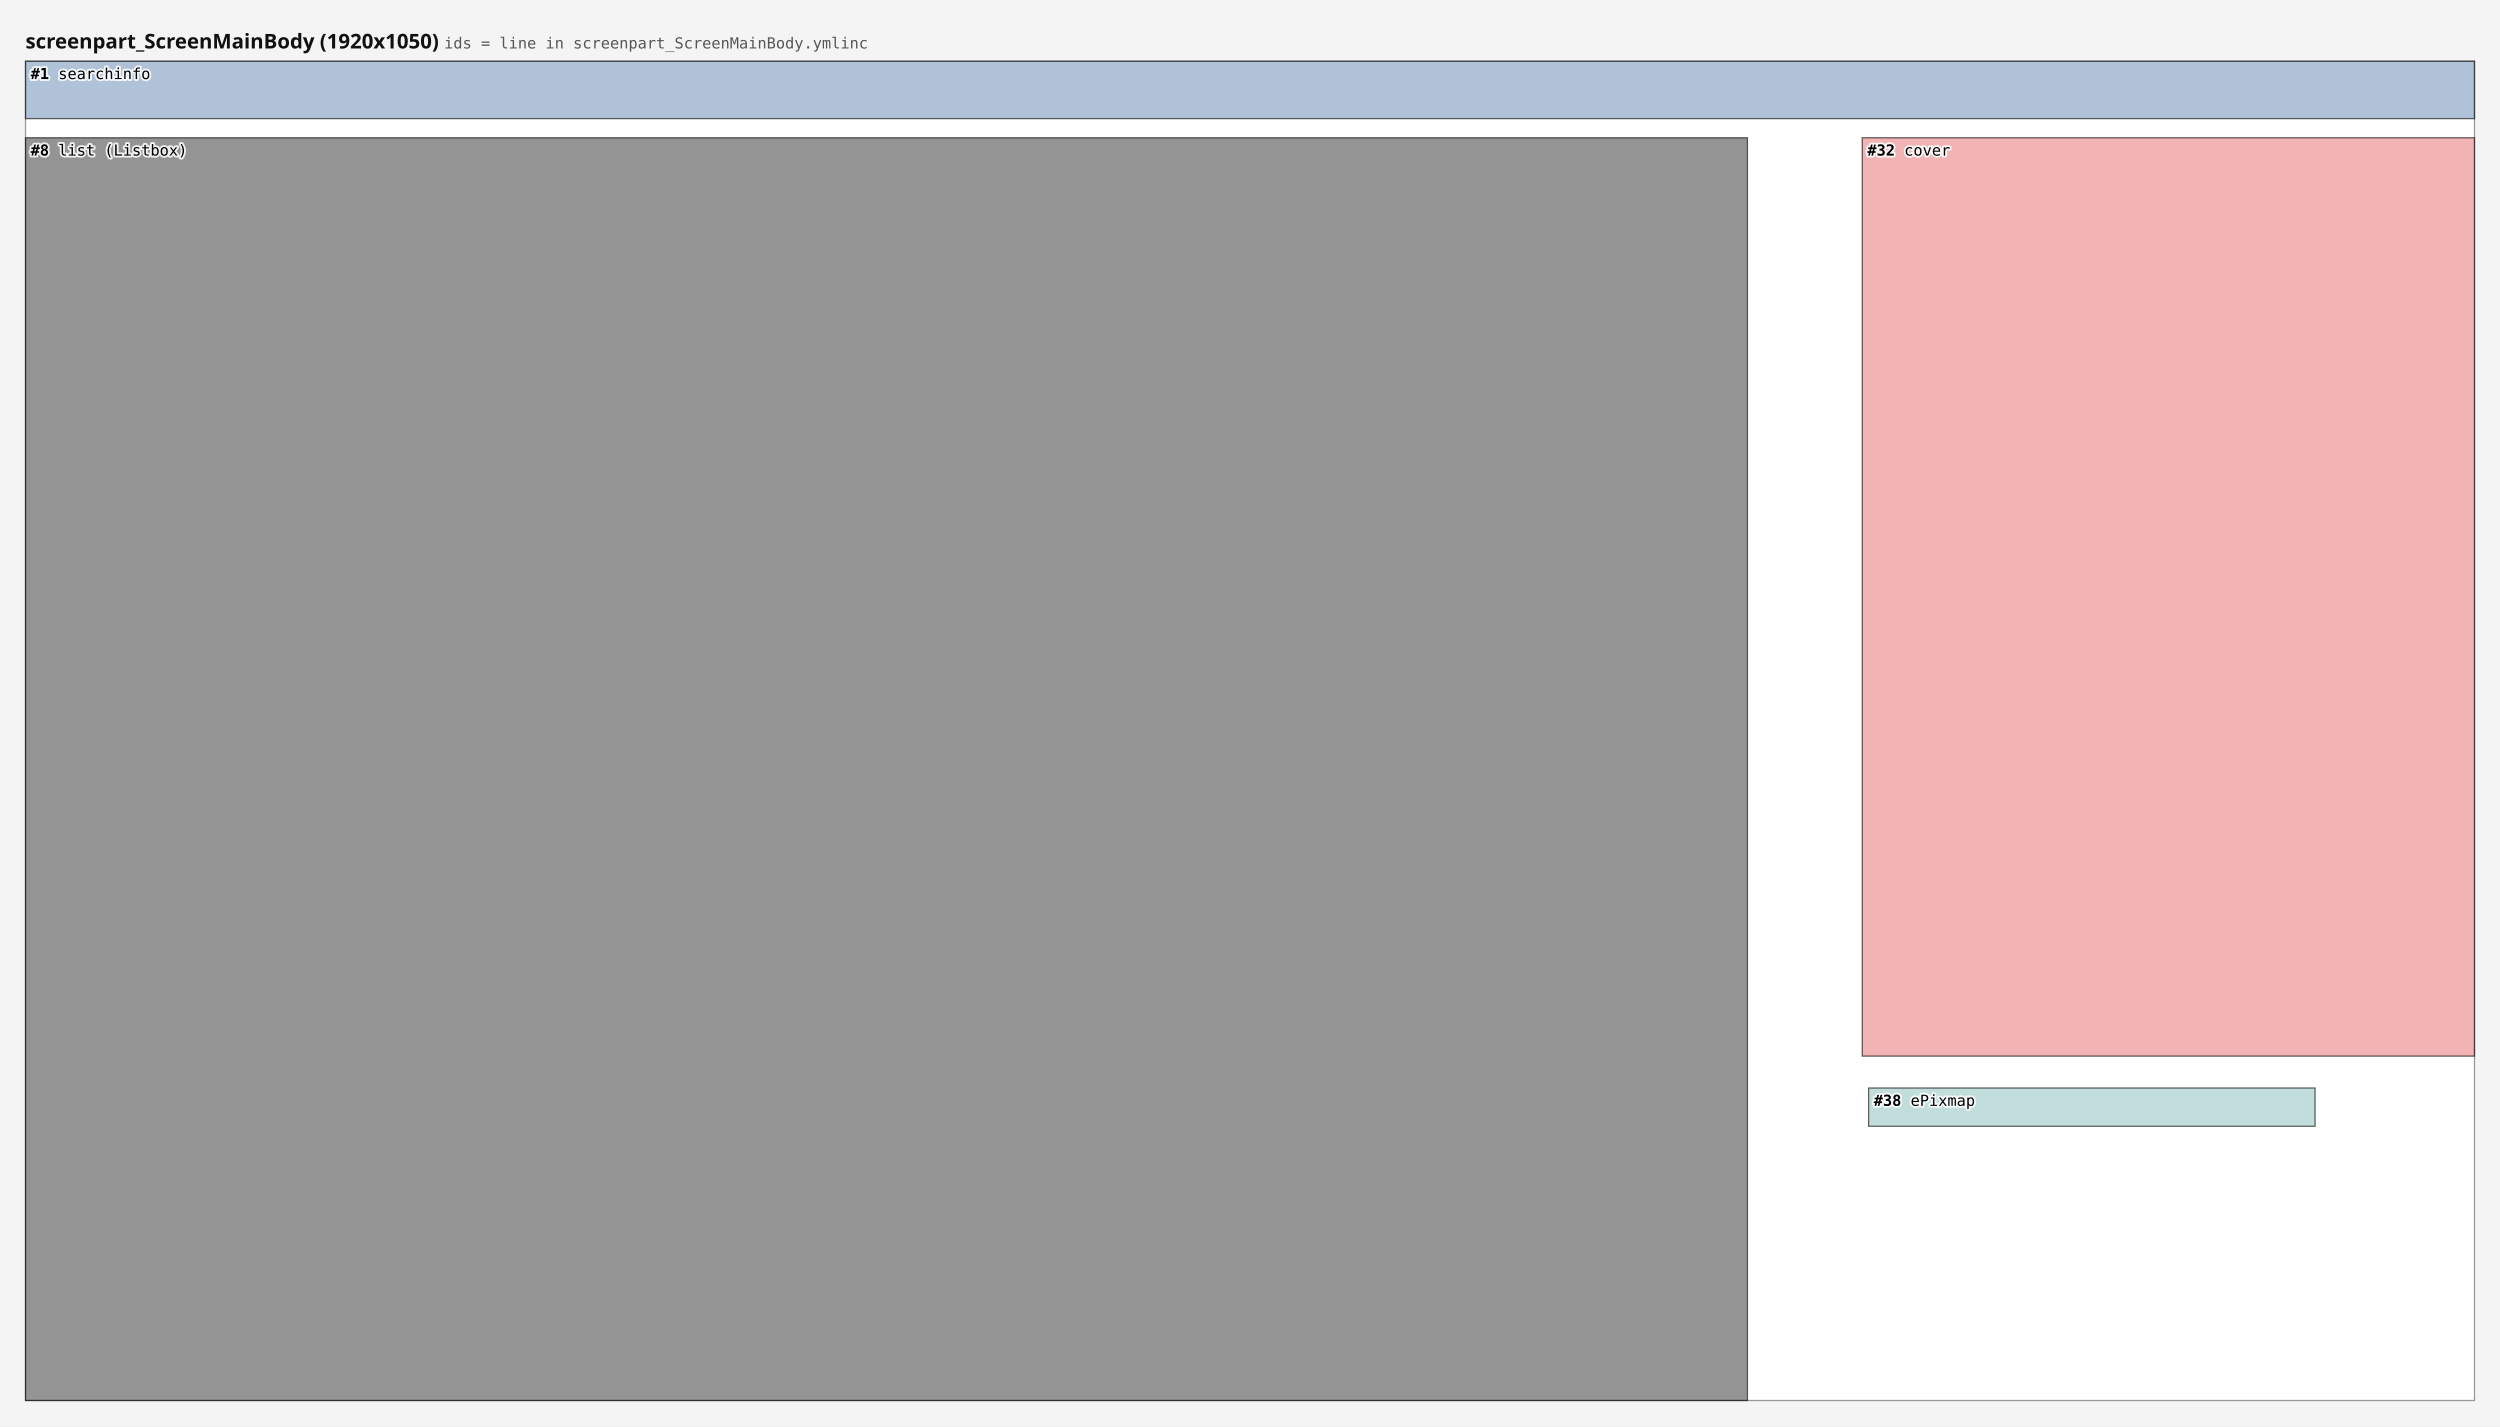
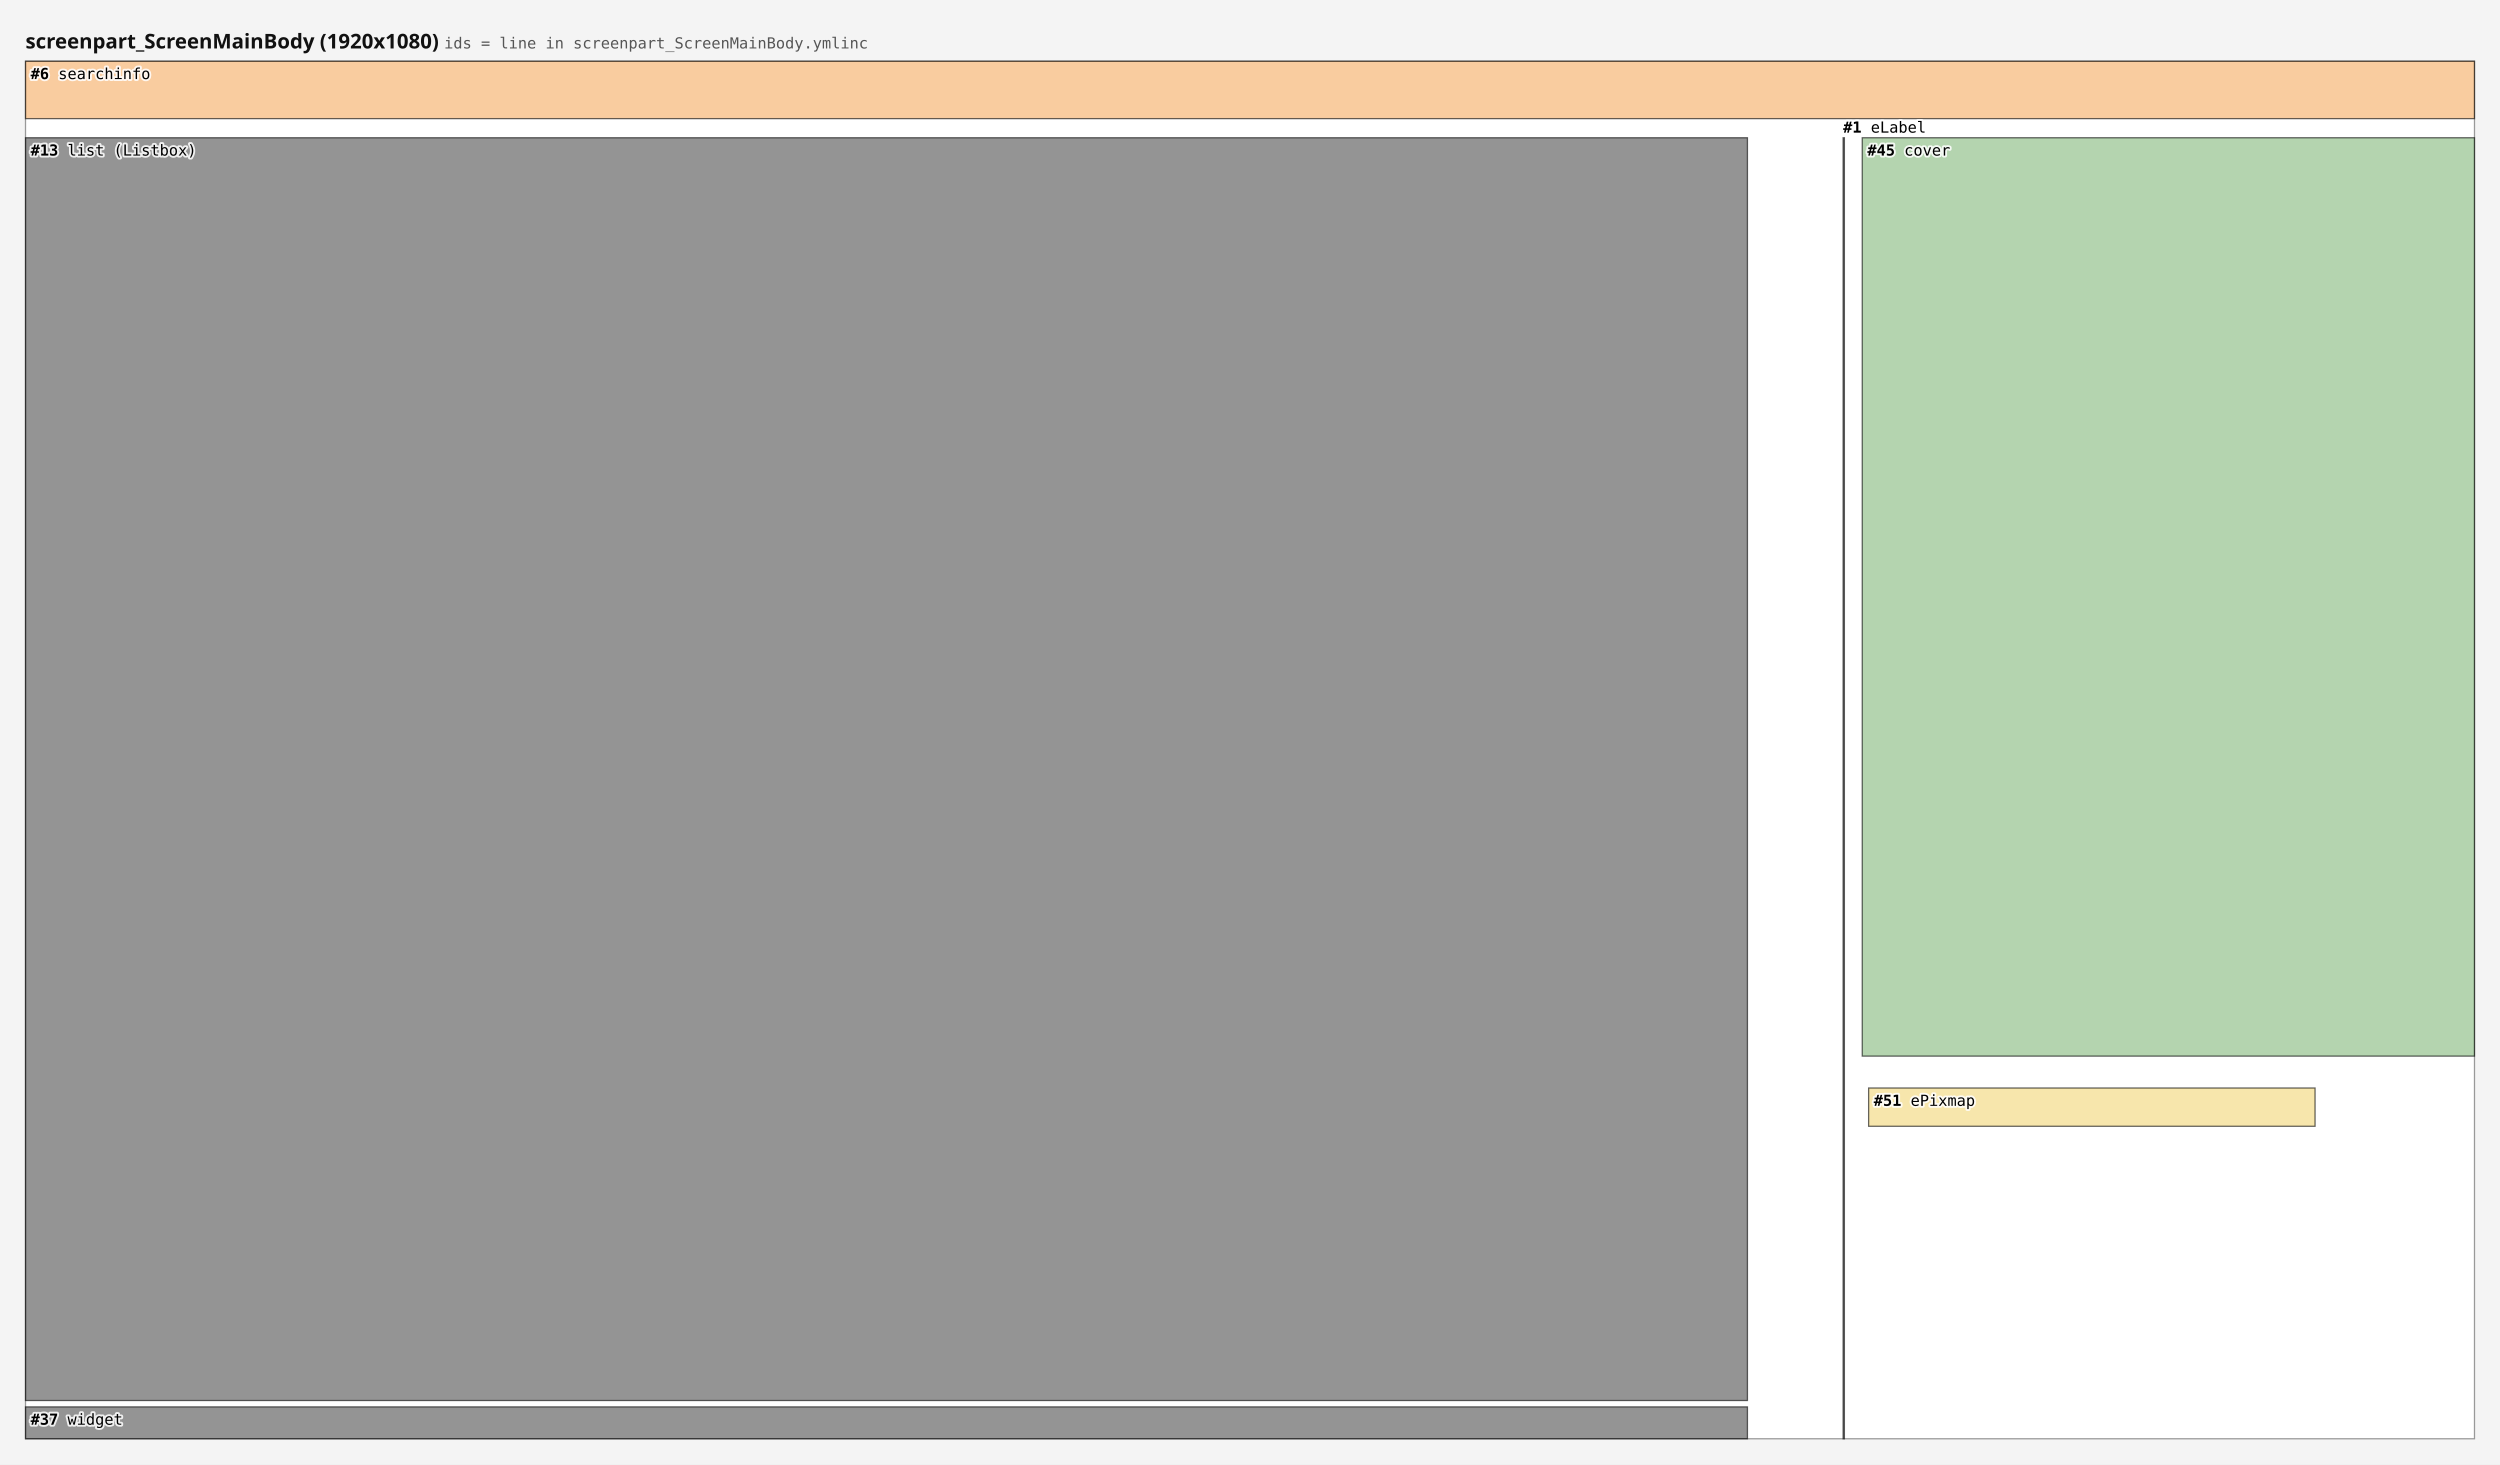
- <svg xmlns="http://www.w3.org/2000/svg" width="1960" height="1118" viewBox="0 0 1960 1118">
-   <rect x="0" y="0" width="1960" height="1118" fill="#f4f4f4" />
-   <text x="20" y="38" font-family="sans-serif" font-size="16" font-weight="bold" fill="#111111">screenpart_ScreenMainBody (1920x1050) <tspan font-family="monospace" font-size="12" font-weight="normal" fill="#555555">ids = line in screenpart_ScreenMainBody.ymlinc</tspan>
+ <svg xmlns="http://www.w3.org/2000/svg" width="1960" height="1148" viewBox="0 0 1960 1148">
+   <rect x="0" y="0" width="1960" height="1148" fill="#f4f4f4" />
+   <text x="20" y="38" font-family="sans-serif" font-size="16" font-weight="bold" fill="#111111">screenpart_ScreenMainBody (1920x1080) <tspan font-family="monospace" font-size="12" font-weight="normal" fill="#555555">ids = line in screenpart_ScreenMainBody.ymlinc</tspan>
  </text>
  <g data-screen="0" transform="translate(20,48)">
-     <rect x="0" y="0" width="1920" height="1050" fill="#ffffff" stroke="#999999" stroke-width="1" />
-     <rect data-ref="0:0" data-src="screenpart_ScreenMainBody.ymlinc:1" x="0" y="0" width="1920" height="45" fill="#4e79a7" fill-opacity="0.45" stroke="#000000" stroke-opacity="0.6" stroke-width="1" />
-     <rect data-ref="0:1" data-src="screenpart_ScreenMainBody.ymlinc:8" x="0" y="60" width="1350" height="990" fill="#121212" fill-opacity="0.45" stroke="#000000" stroke-opacity="0.6" stroke-width="1" />
-     <rect data-ref="0:2" data-src="screenpart_ScreenMainBody.ymlinc:32" x="1440" y="60" width="480" height="720" fill="#e15759" fill-opacity="0.45" stroke="#000000" stroke-opacity="0.6" stroke-width="1" />
-     <rect data-ref="0:3" data-src="screenpart_ScreenMainBody.ymlinc:38" x="1445" y="805" width="350" height="30" fill="#76b7b2" fill-opacity="0.45" stroke="#000000" stroke-opacity="0.6" stroke-width="1" />
+     <rect x="0" y="0" width="1920" height="1080" fill="#ffffff" stroke="#999999" stroke-width="1" />
+     <rect data-ref="0:0" data-src="screenpart_ScreenMainBody.ymlinc:1" x="1425" y="60" width="1" height="1020" fill="#424242" fill-opacity="0.45" stroke="#000000" stroke-opacity="0.6" stroke-width="1" />
+     <rect data-ref="0:1" data-src="screenpart_ScreenMainBody.ymlinc:6" x="0" y="0" width="1920" height="45" fill="#f28e2b" fill-opacity="0.45" stroke="#000000" stroke-opacity="0.6" stroke-width="1" />
+     <rect data-ref="0:2" data-src="screenpart_ScreenMainBody.ymlinc:13" x="0" y="60" width="1350" height="990" fill="#121212" fill-opacity="0.45" stroke="#000000" stroke-opacity="0.6" stroke-width="1" />
+     <rect data-ref="0:3" data-src="screenpart_ScreenMainBody.ymlinc:37" x="0" y="1055" width="1350" height="25" fill="#121212" fill-opacity="0.45" stroke="#000000" stroke-opacity="0.6" stroke-width="1" />
+     <rect data-ref="0:4" data-src="screenpart_ScreenMainBody.ymlinc:45" x="1440" y="60" width="480" height="720" fill="#59a14f" fill-opacity="0.45" stroke="#000000" stroke-opacity="0.6" stroke-width="1" />
+     <rect data-ref="0:5" data-src="screenpart_ScreenMainBody.ymlinc:51" x="1445" y="805" width="350" height="30" fill="#edc948" fill-opacity="0.45" stroke="#000000" stroke-opacity="0.6" stroke-width="1" />
    <g pointer-events="none" font-family="monospace" font-size="12" fill="#000000" stroke="#ffffff" stroke-width="3" stroke-opacity="0.85" stroke-linejoin="round" paint-order="stroke">
+       <text x="1425" y="56">
+         <tspan font-weight="bold">#1</tspan> eLabel</text>
      <text x="4" y="14">
-         <tspan font-weight="bold">#1</tspan> searchinfo</text>
+         <tspan font-weight="bold">#6</tspan> searchinfo</text>
      <text x="4" y="74">
-         <tspan font-weight="bold">#8</tspan> list (Listbox)</text>
+         <tspan font-weight="bold">#13</tspan> list (Listbox)</text>
+       <text x="4" y="1069">
+         <tspan font-weight="bold">#37</tspan> widget</text>
      <text x="1444" y="74">
-         <tspan font-weight="bold">#32</tspan> cover</text>
+         <tspan font-weight="bold">#45</tspan> cover</text>
      <text x="1449" y="819">
-         <tspan font-weight="bold">#38</tspan> ePixmap</text>
+         <tspan font-weight="bold">#51</tspan> ePixmap</text>
    </g>
  </g>
</svg>
